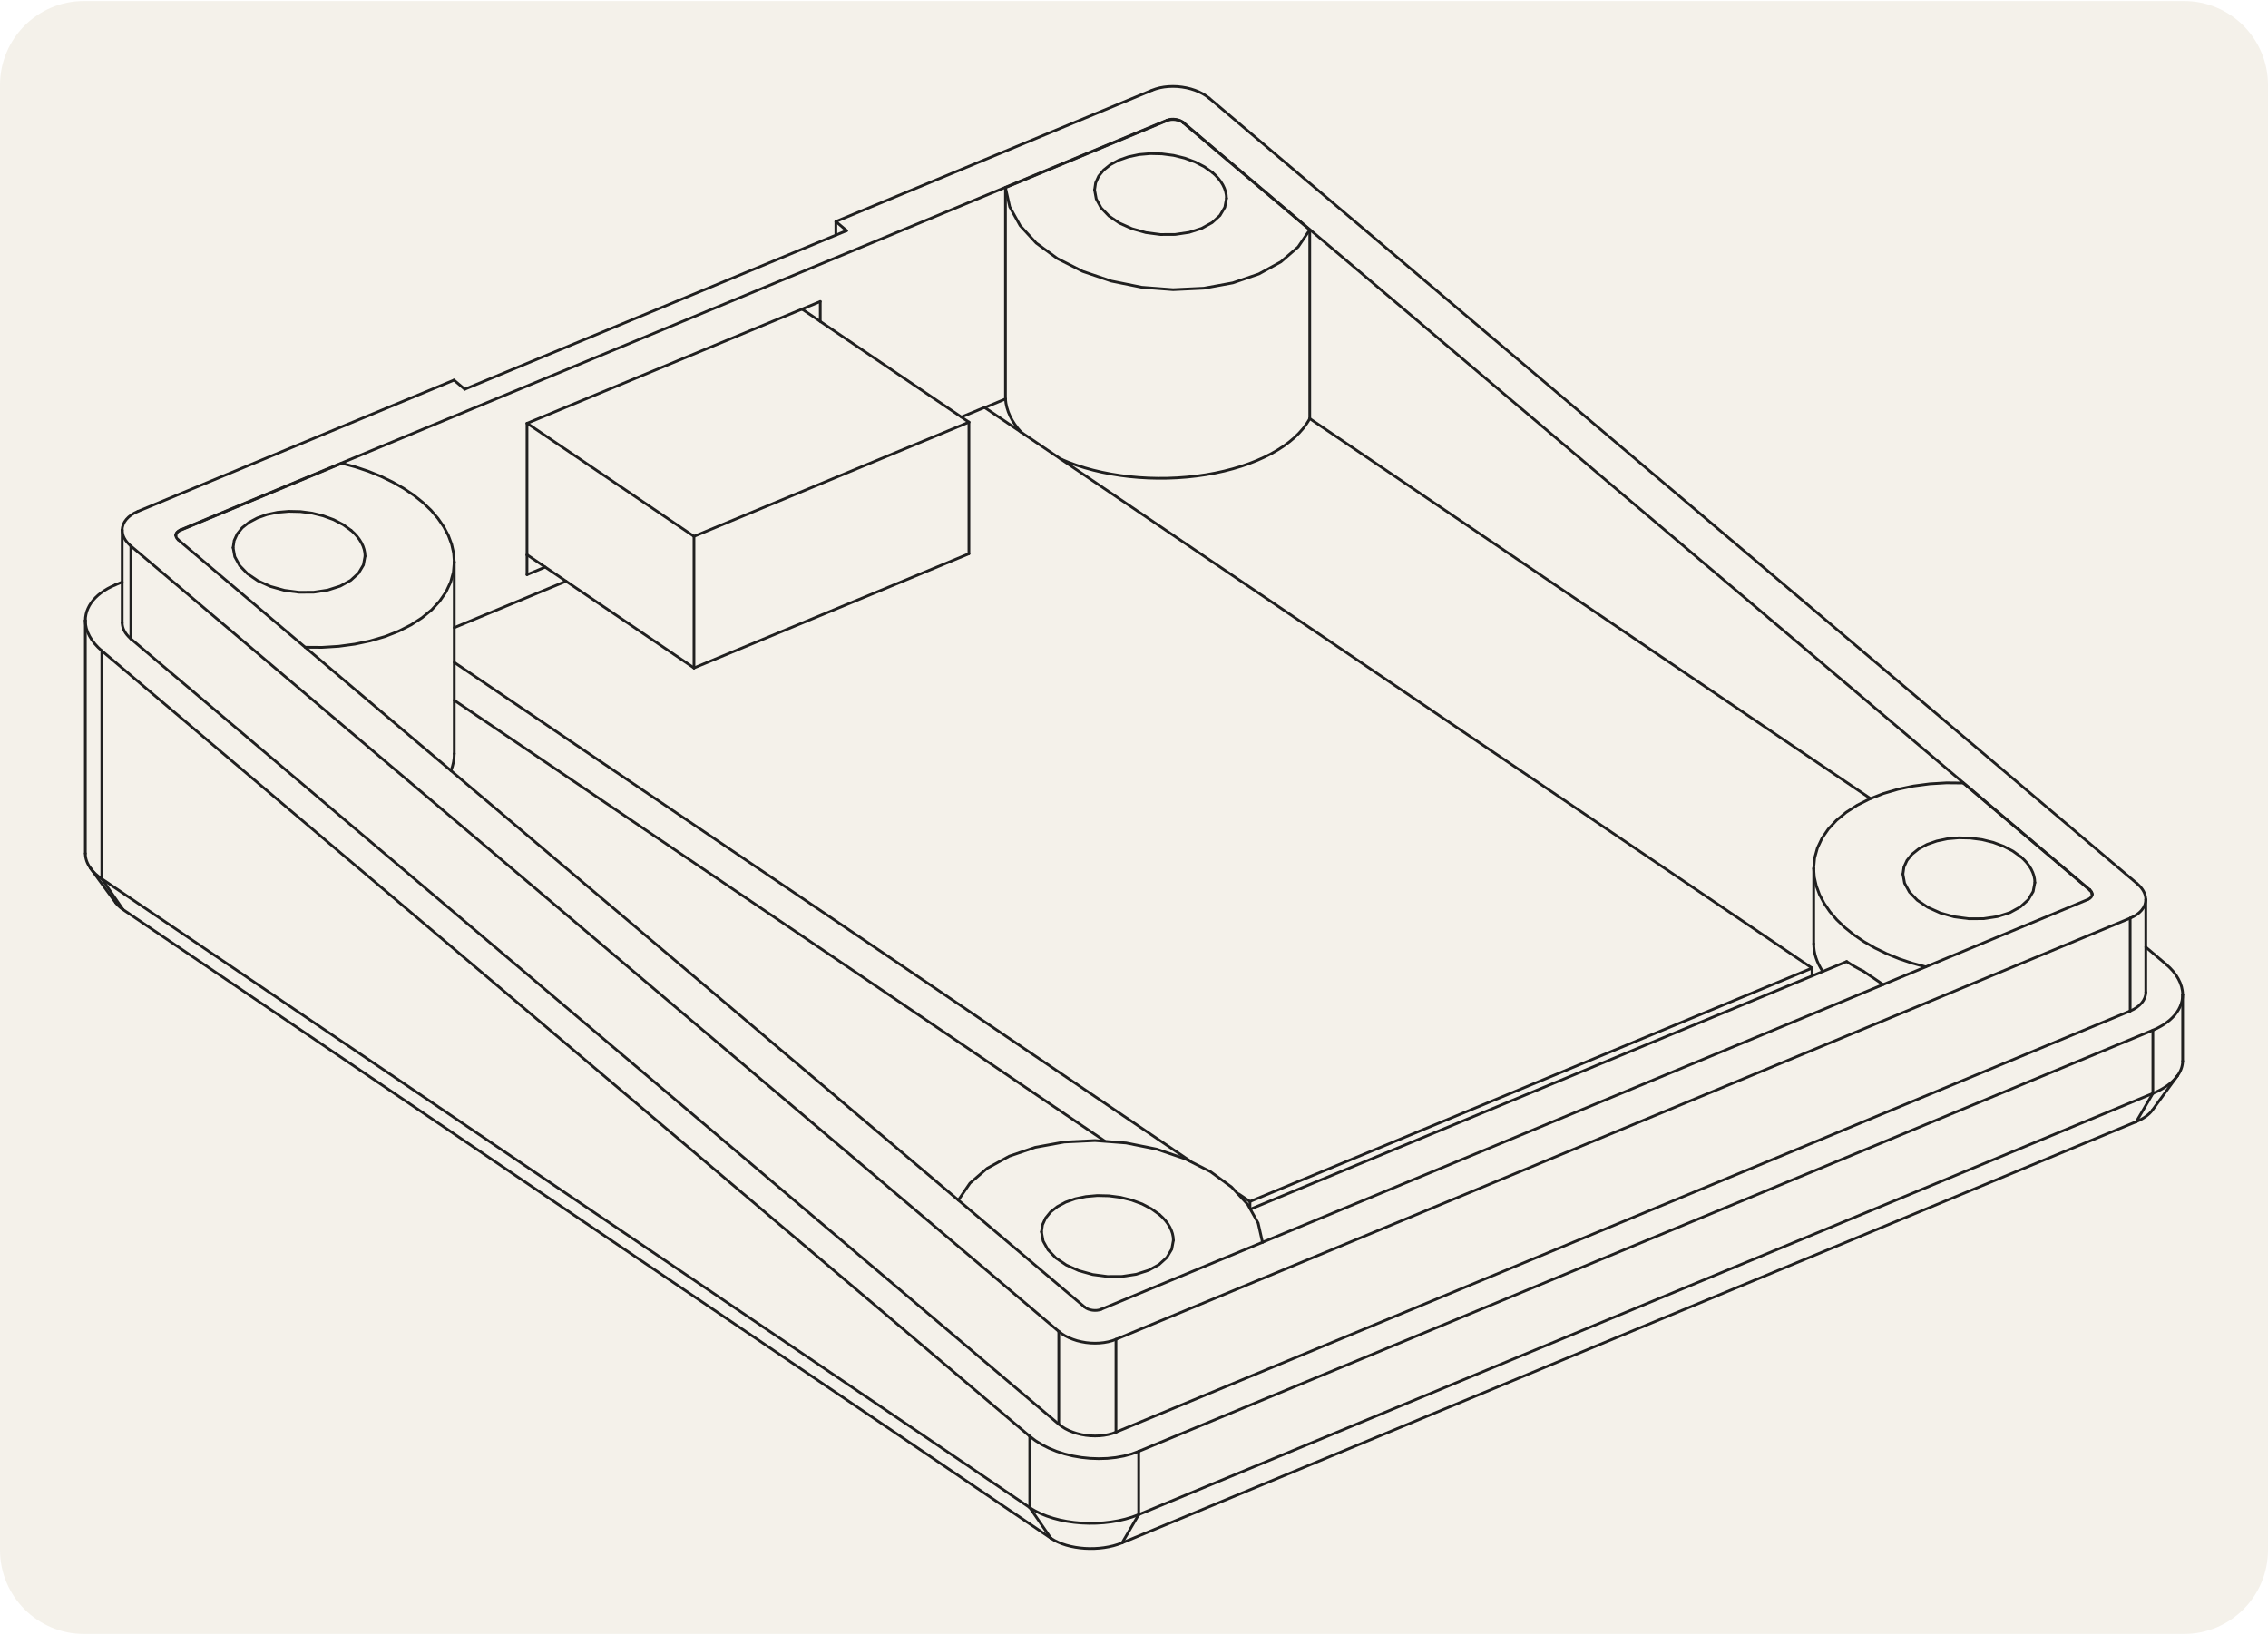
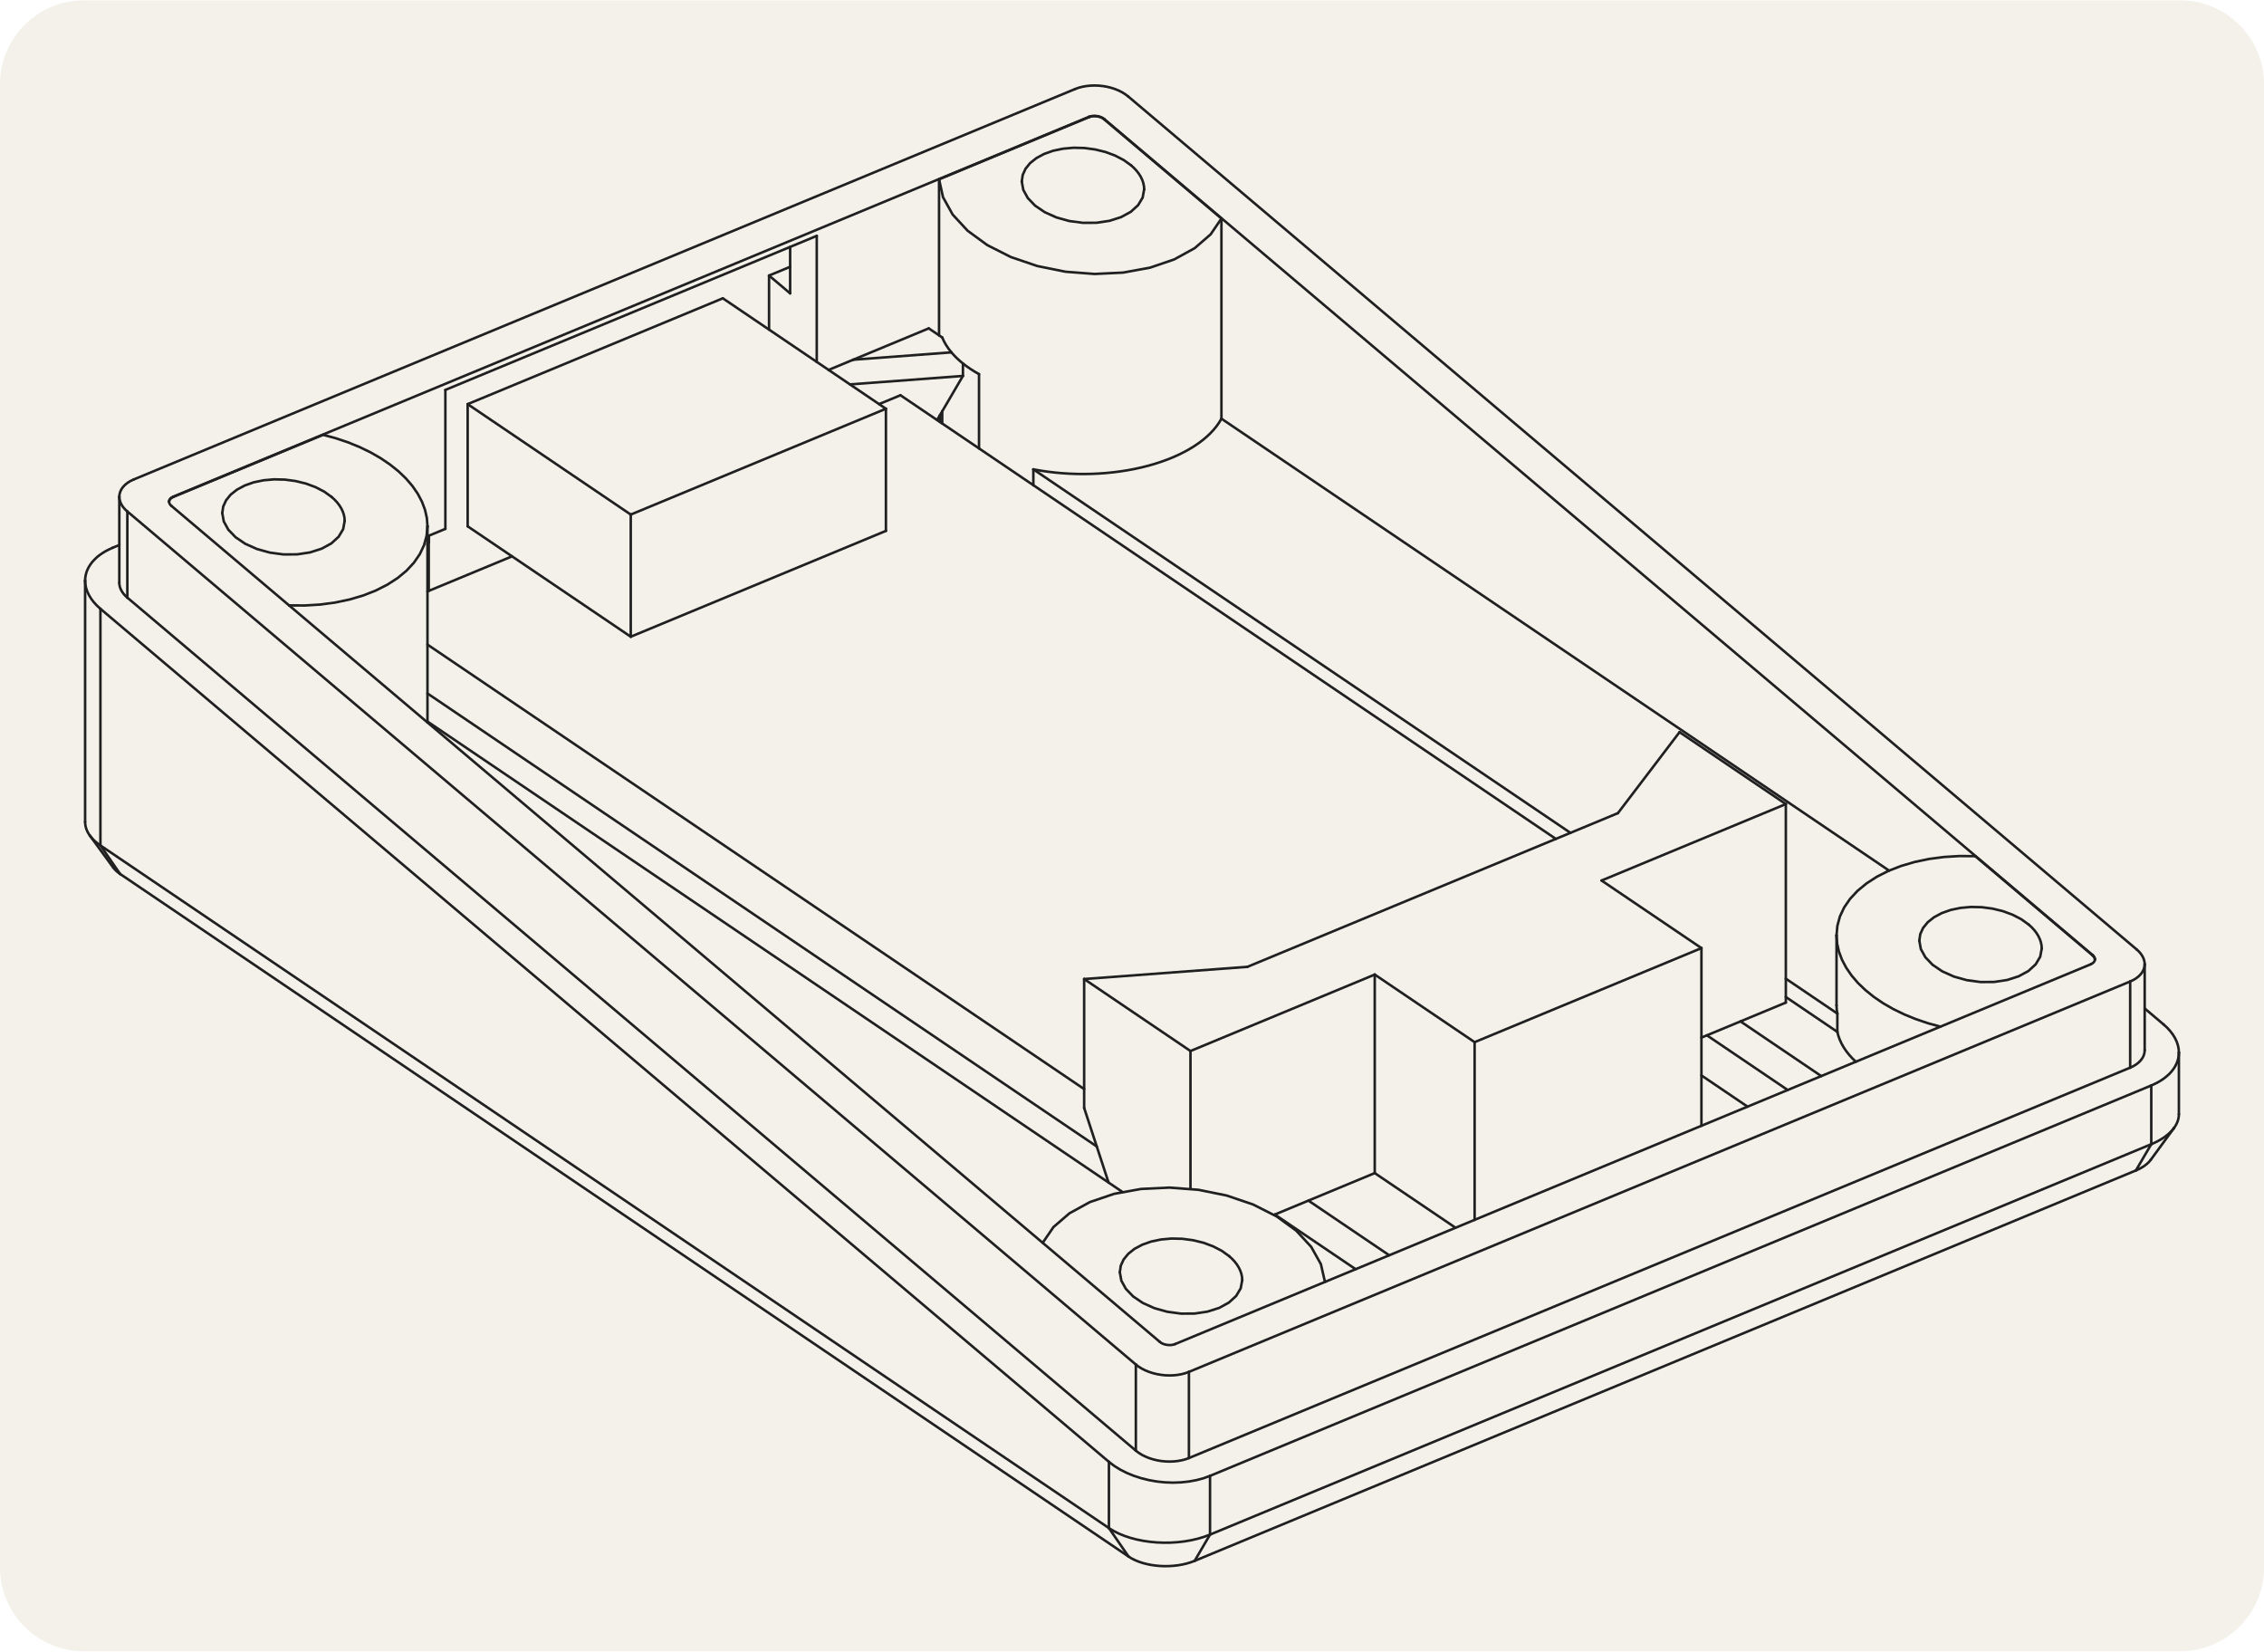
- <svg xmlns="http://www.w3.org/2000/svg" width="351px" height="253px" viewBox="-28.245 -21.806 58.46 42.085" version="1.1">
-   <rect x="-28.245" y="-21.806" width="58.46" height="42.085" rx="2.165" fill="#f4f1ea" />
+ <svg xmlns="http://www.w3.org/2000/svg" width="377px" height="275px" viewBox="-30.44 -23.83 62.882 45.848" version="1.1">
+   <rect x="-30.44" y="-23.83" width="62.882" height="45.848" rx="2.329" fill="#f4f1ea" />
  <g transform="scale(1,-1)" stroke-linecap="round">
    <g fill="none" stroke="rgb(32,32,32)" stroke-width="0.07" id="visible">
-       <line x1="1.106" y1="-17.203" x2="27.247" y2="-6.348" />
-       <line x1="1.106" y1="-15.573" x2="27.247" y2="-4.718" />
-       <path d="M 27.247,-6.348 A 2.0,1.061 1.875875321858277e-15 0,1 27.879,-5.896" />
-       <path d="M 27.879,-5.896 A 2.0,1.061 1.875875321858277e-15 0,1 28.015,-5.513" />
-       <path d="M 27.247,-4.718 Q 27.297,-4.696 27.347,-4.674 Q 27.442,-4.626 27.528,-4.572 Q 27.612,-4.517 27.684,-4.456 Q 27.754,-4.394 27.813,-4.327 Q 27.839,-4.292 27.865,-4.258 Q 27.888,-4.222 27.911,-4.186 Q 27.929,-4.149 27.948,-4.113 Q 27.962,-4.075 27.977,-4.037 Q 27.987,-3.999 27.998,-3.96 Q 28.004,-3.921 28.01,-3.882 Q 28.012,-3.843 28.015,-3.803" />
-       <path d="M 28.015,-3.803 C 28.015,-3.532 27.863,-3.252 27.589,-3.021" />
-       <line x1="0.679" y1="-17.931" x2="26.82" y2="-7.076" />
-       <line x1="-25.62" y1="5.059" x2="-1.702" y2="-15.184" />
-       <path d="M -25.278,6.756 Q -25.379,6.713 -25.471,6.663 Q -25.561,6.611 -25.64,6.554 Q -25.678,6.524 -25.715,6.494 Q -25.785,6.432 -25.843,6.365 Q -25.87,6.33 -25.896,6.296 Q -25.919,6.26 -25.941,6.224 Q -25.96,6.187 -25.978,6.151 Q -25.993,6.113 -26.008,6.075 Q -26.018,6.037 -26.028,5.998 Q -26.035,5.959 -26.041,5.92 Q -26.043,5.881 -26.045,5.841" />
-       <path d="M -26.045,5.841 C -26.046,5.57 -25.894,5.29 -25.62,5.059" />
-       <line x1="-25.095" y1="6.832" x2="-25.278" y2="6.756" />
-       <path d="M -25.095,5.78 C -25.095,5.638 -25.016,5.491 -24.872,5.369" />
-       <line x1="-0.954" y1="-14.873" x2="-24.872" y2="5.369" />
-       <path d="M -0.954,-14.873 L -0.876,-14.932 L -0.789,-14.987 L -0.694,-15.035 L -0.591,-15.077 L -0.483,-15.112 L -0.37,-15.14 L -0.254,-15.16 L -0.136,-15.172 L -0.019,-15.176 L 0.097,-15.172 L 0.211,-15.16 L 0.32,-15.14 L 0.424,-15.113 L 0.52,-15.078" />
-       <line x1="26.662" y1="-4.223" x2="0.52" y2="-15.078" />
-       <path d="M 26.662,-4.223 C 26.913,-4.119 27.066,-3.937 27.065,-3.742" />
-       <line x1="27.589" y1="-3.021" x2="27.065" y2="-2.577" />
-       <path d="M -1.702,-15.184 L -1.554,-15.297 L -1.388,-15.4 L -1.206,-15.492 L -1.011,-15.572 L -0.805,-15.639 L -0.59,-15.692 L -0.369,-15.73 L -0.145,-15.753 L 0.079,-15.761 L 0.3,-15.754 L 0.517,-15.731 L 0.725,-15.693 L 0.922,-15.64 L 1.106,-15.573" />
-       <path d="M -1.702,-17.022 A 2.0,1.061 1.875875321858277e-15 0,1 1.106,-17.203" />
-       <path d="M 26.82,-7.076 A 1.307,0.693 1.875875321858277e-15 0,1 27.233,-6.781" />
-       <path d="M -1.156,-17.813 A 1.307,0.693 1.875875321858277e-15 0,1 0.679,-17.931" />
-       <line x1="-25.074" y1="-1.609" x2="-1.156" y2="-17.813" />
-       <path d="M -25.264,-1.432 A 1.307,0.693 1.875875321858277e-15 0,1 -25.074,-1.609" />
-       <line x1="-25.62" y1="-0.818" x2="-1.702" y2="-17.022" />
-       <path d="M -26.045,-0.164 A 2.0,1.061 1.875875321858277e-15 0,1 -25.91,-0.547" />
-       <path d="M -25.91,-0.547 A 2.0,1.061 1.875875321858277e-15 0,1 -25.62,-0.818" />
-       <line x1="-16.265" y1="11.801" x2="-16.543" y2="12.036" />
-       <line x1="-16.543" y1="12.036" x2="-24.692" y2="8.652" />
-       <path d="M -24.692,8.652 C -24.944,8.549 -25.096,8.367 -25.095,8.172" />
-       <path d="M -25.095,8.172 C -25.095,8.029 -25.016,7.882 -24.872,7.761" />
-       <line x1="-24.872" y1="7.761" x2="-0.954" y2="-12.482" />
-       <path d="M -0.954,-12.482 L -0.876,-12.541 L -0.789,-12.595 L -0.694,-12.643 L -0.591,-12.685 L -0.483,-12.721 L -0.37,-12.748 L -0.254,-12.769 L -0.136,-12.781 L -0.019,-12.785 L 0.097,-12.781 L 0.211,-12.769 L 0.32,-12.749 L 0.424,-12.721 L 0.52,-12.686" />
-       <line x1="0.52" y1="-12.686" x2="26.662" y2="-1.831" />
-       <path d="M 26.662,-1.831 C 26.913,-1.728 27.066,-1.546 27.065,-1.351" />
-       <path d="M 27.065,-1.351 C 27.065,-1.208 26.985,-1.061 26.841,-0.94" />
-       <line x1="26.841" y1="-0.94" x2="2.923" y2="19.303" />
-       <path d="M 2.923,19.303 L 2.845,19.362 L 2.758,19.416 L 2.663,19.464 L 2.56,19.506 L 2.452,19.541 L 2.339,19.569 L 2.223,19.589 L 2.106,19.602 L 1.988,19.606 L 1.872,19.602 L 1.759,19.59 L 1.649,19.57 L 1.546,19.542 L 1.449,19.507" />
-       <line x1="-6.7" y1="15.773" x2="-6.7" y2="16.123" />
-       <line x1="1.449" y1="19.507" x2="-6.7" y2="16.123" />
-       <line x1="-6.423" y1="15.888" x2="-6.7" y2="16.123" />
-       <line x1="-6.423" y1="15.888" x2="-16.265" y2="11.801" />
-       <line x1="-14.655" y1="7.53" x2="-14.661" y2="7.528" />
-       <line x1="-7.565" y1="13.862" x2="-7.565" y2="13.869" />
-       <line x1="0.135" y1="-11.913" x2="25.568" y2="-1.352" />
-       <path d="M -0.286,-11.855 C -0.19,-11.939 0.011,-11.967 0.135,-11.913" />
-       <path d="M 25.568,-1.352 C 25.64,-1.323 25.683,-1.271 25.683,-1.215" />
-       <path d="M 25.683,-1.215 Q 25.682,-1.152 25.619,-1.098" />
-       <line x1="-23.65" y1="7.919" x2="-0.286" y2="-11.855" />
-       <line x1="25.619" y1="-1.098" x2="2.256" y2="18.676" />
-       <path d="M -23.598,8.173 C -23.67,8.144 -23.714,8.092 -23.713,8.036" />
-       <path d="M -23.713,8.036 Q -23.712,7.973 -23.65,7.919" />
-       <path d="M 2.256,18.676 C 2.159,18.76 1.959,18.788 1.835,18.734" />
-       <line x1="1.835" y1="18.734" x2="-23.598" y2="8.173" />
-       <line x1="-14.661" y1="7.022" x2="-14.661" y2="10.922" />
-       <line x1="-14.192" y1="7.217" x2="-14.661" y2="7.022" />
-       <line x1="-7.102" y1="14.061" x2="-14.661" y2="10.922" />
-       <line x1="-7.102" y1="13.548" x2="-7.102" y2="14.061" />
-       <line x1="25.619" y1="-1.098" x2="25.619" y2="-1.106" />
-       <path d="M 25.683,-1.219 Q 25.679,-1.158 25.619,-1.106" />
-       <line x1="25.619" y1="-1.106" x2="22.36" y2="1.652" />
-       <line x1="19.968" y1="1.252" x2="5.515" y2="11.044" />
-       <line x1="5.515" y1="11.044" x2="5.515" y2="15.909" />
-       <line x1="5.515" y1="15.909" x2="2.256" y2="18.667" />
-       <line x1="2.256" y1="18.676" x2="2.256" y2="18.667" />
-       <path d="M -23.598,8.165 C -23.668,8.136 -23.712,8.086 -23.713,8.032" />
-       <line x1="-23.598" y1="8.173" x2="-23.598" y2="8.165" />
-       <line x1="1.835" y1="18.734" x2="1.835" y2="18.725" />
-       <path d="M 2.256,18.667 C 2.159,18.752 1.959,18.78 1.835,18.725" />
-       <line x1="1.835" y1="18.725" x2="-2.328" y2="16.997" />
-       <line x1="-2.328" y1="11.55" x2="-2.328" y2="16.997" />
-       <line x1="-19.435" y1="9.893" x2="-23.598" y2="8.165" />
-       <line x1="-2.328" y1="11.55" x2="-2.862" y2="11.328" />
-       <path d="M 1.639,-9.469 L 1.434,-9.322 L 1.193,-9.196 L 0.924,-9.097 L 0.636,-9.026 L 0.337,-8.987 L 0.038,-8.98 L -0.254,-9.006 L -0.528,-9.063 L -0.777,-9.151 L -0.991,-9.266 L -1.166,-9.404 L -1.294,-9.562 L -1.373,-9.735 L -1.4,-9.916" />
-       <path d="M -1.4,-9.916 L -1.357,-10.151 L -1.231,-10.379 L -1.029,-10.589 L -0.76,-10.771 L -0.437,-10.916 L -0.078,-11.016 L 0.3,-11.066 L 0.679,-11.064 L 1.038,-11.01 L 1.36,-10.907 L 1.629,-10.76 L 1.832,-10.575 L 1.958,-10.363 L 2,-10.134" />
-       <path d="M 2,-10.134 C 2.001,-9.904 1.871,-9.666 1.639,-9.469" />
-       <path d="M 23.843,-0.249 L 23.638,-0.102 L 23.397,0.024 L 23.129,0.123 L 22.841,0.194 L 22.542,0.233 L 22.242,0.24 L 21.951,0.215 L 21.676,0.157 L 21.428,0.07 L 21.213,-0.045 L 21.039,-0.184 L 20.91,-0.342 L 20.831,-0.514 L 20.805,-0.696" />
-       <path d="M 20.805,-0.696 L 20.848,-0.93 L 20.973,-1.158 L 21.176,-1.369 L 21.445,-1.551 L 21.767,-1.696 L 22.127,-1.796 L 22.505,-1.846 L 22.883,-1.844 L 23.243,-1.79 L 23.565,-1.687 L 23.834,-1.539 L 24.037,-1.355 L 24.162,-1.143 L 24.205,-0.914" />
-       <path d="M 24.205,-0.914 C 24.205,-0.683 24.076,-0.446 23.843,-0.249" />
-       <path d="M -19.197,8.165 L -19.402,8.312 L -19.643,8.438 L -19.912,8.537 L -20.2,8.608 L -20.499,8.647 L -20.798,8.654 L -21.09,8.629 L -21.364,8.571 L -21.612,8.483 L -21.827,8.369 L -22.002,8.23 L -22.13,8.072 L -22.209,7.9 L -22.236,7.718" />
-       <path d="M -22.236,7.718 L -22.193,7.484 L -22.067,7.255 L -21.865,7.045 L -21.596,6.863 L -21.273,6.718 L -20.914,6.618 L -20.536,6.568 L -20.157,6.57 L -19.798,6.624 L -19.476,6.727 L -19.206,6.875 L -19.004,7.059 L -18.878,7.271 L -18.836,7.5" />
-       <path d="M -18.836,7.5 C -18.835,7.73 -18.964,7.968 -19.197,8.165" />
-       <path d="M 3.008,17.385 L 2.802,17.532 L 2.561,17.658 L 2.293,17.757 L 2.005,17.828 L 1.706,17.867 L 1.406,17.874 L 1.115,17.849 L 0.841,17.791 L 0.592,17.704 L 0.377,17.589 L 0.203,17.45 L 0.074,17.292 L -0.004,17.12 L -0.031,16.938" />
-       <path d="M -0.031,16.938 L 0.012,16.704 L 0.137,16.476 L 0.34,16.265 L 0.609,16.083 L 0.931,15.939 L 1.291,15.838 L 1.669,15.788 L 2.047,15.79 L 2.407,15.844 L 2.729,15.947 L 2.998,16.095 L 3.201,16.279 L 3.326,16.491 L 3.369,16.72" />
-       <path d="M 3.369,16.72 C 3.369,16.951 3.24,17.189 3.008,17.385" />
-       <path d="M 4.297,-10.185 L 4.185,-9.69 L 3.915,-9.208 L 3.499,-8.76 L 2.954,-8.363 L 2.301,-8.033 L 1.567,-7.783 L 0.782,-7.625 L -0.022,-7.563 L -0.813,-7.601 L -1.56,-7.737 L -2.231,-7.966 L -2.799,-8.278 L -3.243,-8.661 L -3.543,-9.099" />
-       <path d="M 22.36,1.652 L 21.924,1.656 L 21.494,1.63 L 21.077,1.575 L 20.677,1.491 L 20.298,1.38 L 19.947,1.242 L 19.626,1.08 L 19.339,0.895 L 19.091,0.69 L 18.883,0.467 L 18.719,0.229 L 18.601,-0.022 L 18.529,-0.282 L 18.505,-0.548" />
-       <path d="M 18.505,-0.548 L 18.522,-0.775 L 18.573,-1.001 L 18.656,-1.226 L 18.773,-1.447 L 18.921,-1.663 L 19.1,-1.872 L 19.307,-2.071 L 19.541,-2.26 L 19.801,-2.437 L 20.083,-2.599 L 20.386,-2.747 L 20.707,-2.878 L 21.043,-2.991 L 21.392,-3.086" />
-       <path d="M 19.355,-2.949 A 4.0,2.122 1.875875321858277e-15 0,1 19.783,-3.196" />
-       <path d="M 18.505,-2.489 A 4.0,2.122 1.875875321858277e-15 0,1 18.739,-3.205" />
-       <path d="M -20.38,5.151 L -19.944,5.148 L -19.516,5.175 L -19.1,5.231 L -18.701,5.315 L -18.323,5.426 L -17.973,5.564 L -17.653,5.726 L -17.367,5.911 L -17.119,6.115 L -16.913,6.338 L -16.749,6.576 L -16.631,6.827 L -16.559,7.086 L -16.536,7.352" />
-       <path d="M -16.536,7.352 L -16.553,7.579 L -16.604,7.806 L -16.688,8.032 L -16.805,8.253 L -16.954,8.47 L -17.133,8.679 L -17.342,8.879 L -17.577,9.068 L -17.838,9.244 L -18.122,9.407 L -18.426,9.555 L -18.748,9.686 L -19.086,9.799 L -19.435,9.893" />
-       <path d="M -16.621,1.97 A 4.0,2.122 1.875875321858277e-15 0,1 -16.536,2.407" />
-       <line x1="0.225" y1="-7.571" x2="-16.536" y2="3.784" />
-       <path d="M -2.328,11.55 A 4.0,2.122 1.875875321858277e-15 0,1 -1.92,10.69" />
-       <path d="M -0.907,10.004 A 4.0,2.122 1.875875321858277e-15 0,1 5.515,11.044" />
-       <path d="M -2.328,16.997 L -2.218,16.501 L -1.95,16.018 L -1.535,15.568 L -0.989,15.169 L -0.336,14.838 L 0.399,14.588 L 1.185,14.429 L 1.992,14.367 L 2.785,14.405 L 3.532,14.542 L 4.204,14.772 L 4.773,15.085 L 5.216,15.469 L 5.515,15.909" />
-       <line x1="3.997" y1="-9.326" x2="19.355" y2="-2.949" />
-       <line x1="4.31" y1="-10.179" x2="4.296" y2="-10.17" />
-       <line x1="20.294" y1="-3.542" x2="19.783" y2="-3.196" />
-       <line x1="3.974" y1="-9.291" x2="3.974" y2="-9.134" />
-       <line x1="3.974" y1="-9.134" x2="3.689" y2="-8.941" />
-       <line x1="2.431" y1="-8.089" x2="-16.536" y2="4.761" />
-       <line x1="18.462" y1="-3.32" x2="18.462" y2="-3.118" />
-       <line x1="18.462" y1="-3.118" x2="-2.867" y2="11.332" />
-       <line x1="3.974" y1="-9.134" x2="18.462" y2="-3.118" />
-       <line x1="-16.536" y1="5.656" x2="-13.655" y2="6.853" />
-       <line x1="-3.465" y1="11.084" x2="-2.867" y2="11.332" />
-       <line x1="-10.357" y1="4.618" x2="-10.357" y2="8.009" />
-       <line x1="-10.357" y1="8.009" x2="-14.658" y2="10.923" />
-       <line x1="-10.357" y1="4.618" x2="-14.661" y2="7.535" />
-       <line x1="-3.27" y1="7.561" x2="-3.27" y2="10.952" />
-       <line x1="-3.27" y1="10.952" x2="-7.571" y2="13.866" />
-       <line x1="-10.357" y1="4.618" x2="-3.27" y2="7.561" />
-       <line x1="-10.357" y1="8.009" x2="-3.27" y2="10.952" />
-       <line x1="27.247" y1="-6.348" x2="27.247" y2="-4.718" />
-       <line x1="1.106" y1="-17.203" x2="1.106" y2="-15.573" />
-       <line x1="0.679" y1="-17.931" x2="1.106" y2="-17.203" />
-       <line x1="26.82" y1="-7.076" x2="27.247" y2="-6.348" />
-       <line x1="-1.702" y1="-17.022" x2="-1.702" y2="-15.184" />
-       <line x1="-1.156" y1="-17.813" x2="-1.702" y2="-17.022" />
-       <line x1="-25.62" y1="-0.818" x2="-25.62" y2="5.059" />
-       <line x1="-24.872" y1="5.369" x2="-24.872" y2="7.761" />
-       <line x1="-0.954" y1="-14.873" x2="-0.954" y2="-12.482" />
-       <line x1="0.52" y1="-15.078" x2="0.52" y2="-12.686" />
-       <line x1="26.662" y1="-4.223" x2="26.662" y2="-1.831" />
-       <line x1="-25.074" y1="-1.609" x2="-25.62" y2="-0.818" />
-       <line x1="28.015" y1="-5.513" x2="28.015" y2="-3.803" />
-       <line x1="27.233" y1="-6.781" x2="27.879" y2="-5.896" />
-       <line x1="-26.045" y1="-0.164" x2="-26.045" y2="5.841" />
-       <line x1="-25.095" y1="5.78" x2="-25.095" y2="8.172" />
-       <line x1="27.065" y1="-3.742" x2="27.065" y2="-1.351" />
-       <line x1="-25.264" y1="-1.432" x2="-25.91" y2="-0.547" />
-       <line x1="18.505" y1="-2.489" x2="18.505" y2="-0.548" />
-       <line x1="-16.536" y1="2.407" x2="-16.536" y2="7.352" />
+       <line x1="3.168" y1="-18.778" x2="29.311" y2="-7.936" />
+       <line x1="3.168" y1="-17.147" x2="29.311" y2="-6.305" />
+       <path d="M 29.311,-7.936 A 2.0,1.06 0.0 0,1 29.944,-7.484" />
+       <path d="M 29.944,-7.484 A 2.0,1.06 0.0 0,1 30.078,-7.102" />
+       <path d="M 29.311,-6.305 Q 29.412,-6.262 29.504,-6.212 Q 29.594,-6.161 29.673,-6.103 Q 29.75,-6.044 29.816,-5.98 Q 29.846,-5.947 29.876,-5.914 Q 29.903,-5.88 29.929,-5.845 Q 29.952,-5.809 29.974,-5.774 Q 29.993,-5.737 30.011,-5.7 Q 30.026,-5.663 30.04,-5.625 Q 30.051,-5.586 30.061,-5.548 Q 30.068,-5.509 30.074,-5.47 Q 30.076,-5.431 30.078,-5.391" />
+       <path d="M 30.078,-5.391 C 30.079,-5.12 29.926,-4.84 29.653,-4.61" />
+       <line x1="2.741" y1="-19.507" x2="28.884" y2="-8.665" />
+       <line x1="-27.651" y1="6.933" x2="0.36" y2="-16.758" />
+       <path d="M -27.309,8.629 Q -27.41,8.585 -27.502,8.536 Q -27.592,8.484 -27.671,8.427 Q -27.709,8.397 -27.746,8.367 Q -27.816,8.304 -27.874,8.237 Q -27.901,8.203 -27.927,8.168 Q -27.95,8.133 -27.972,8.097 Q -27.991,8.06 -28.009,8.024 Q -28.024,7.986 -28.039,7.948 Q -28.049,7.91 -28.059,7.871 Q -28.066,7.832 -28.072,7.793 Q -28.074,7.754 -28.076,7.714" />
+       <path d="M -28.076,7.714 C -28.077,7.443 -27.925,7.164 -27.651,6.933" />
+       <line x1="-27.126" y1="8.704" x2="-27.309" y2="8.629" />
+       <path d="M -27.126,7.653 C -27.126,7.511 -27.047,7.364 -26.903,7.243" />
+       <line x1="1.108" y1="-16.447" x2="-26.903" y2="7.243" />
+       <path d="M 1.108,-16.447 L 1.186,-16.506 L 1.273,-16.561 L 1.369,-16.609 L 1.471,-16.651 L 1.579,-16.686 L 1.692,-16.714 L 1.808,-16.734 L 1.926,-16.746 L 2.043,-16.75 L 2.16,-16.746 L 2.273,-16.734 L 2.382,-16.714 L 2.486,-16.687 L 2.582,-16.652" />
+       <line x1="28.725" y1="-5.81" x2="2.582" y2="-16.652" />
+       <path d="M 28.725,-5.81 C 28.977,-5.707 29.129,-5.525 29.128,-5.33" />
+       <line x1="-8.494" y1="15.693" x2="-9.08" y2="16.188" />
+       <line x1="-8.494" y1="16.431" x2="-9.08" y2="16.188" />
+       <line x1="29.653" y1="-4.61" x2="29.128" y2="-4.166" />
+       <path d="M 0.36,-16.758 L 0.508,-16.87 L 0.674,-16.973 L 0.856,-17.065 L 1.051,-17.145 L 1.258,-17.212 L 1.473,-17.265 L 1.693,-17.304 L 1.917,-17.327 L 2.141,-17.335 L 2.363,-17.327 L 2.579,-17.304 L 2.787,-17.266 L 2.984,-17.214 L 3.168,-17.147" />
+       <path d="M 0.36,-18.597 A 2.0,1.06 0.0 0,1 3.168,-18.778" />
+       <path d="M 28.884,-8.665 A 1.307,0.693 0.0 0,1 29.297,-8.369" />
+       <path d="M 0.906,-19.388 A 1.307,0.693 0.0 0,1 2.741,-19.507" />
+       <line x1="-27.105" y1="-0.43" x2="0.906" y2="-19.388" />
+       <path d="M -27.295,-0.253 A 1.307,0.693 0.0 0,1 -27.105,-0.43" />
+       <line x1="-27.651" y1="0.361" x2="0.36" y2="-18.597" />
+       <path d="M -28.076,1.015 A 2.0,1.06 0.0 0,1 -27.942,0.632" />
+       <path d="M -27.942,0.632 A 2.0,1.06 0.0 0,1 -27.651,0.361" />
+       <line x1="-9.08" y1="14.686" x2="-9.08" y2="16.188" />
+       <line x1="-18.532" y1="8.774" x2="-18.532" y2="7.43" />
+       <line x1="-18.527" y1="8.784" x2="-18.532" y2="8.774" />
+       <line x1="-18.527" y1="8.964" x2="-18.527" y2="8.784" />
+       <line x1="-18.07" y1="9.153" x2="-18.07" y2="13.012" />
+       <line x1="-0.58" y1="21.368" x2="-26.723" y2="10.526" />
+       <line x1="-8.494" y1="15.693" x2="-8.494" y2="16.983" />
+       <path d="M -26.723,10.526 C -26.975,10.423 -27.127,10.241 -27.126,10.046" />
+       <path d="M -27.126,10.046 C -27.126,9.904 -27.047,9.757 -26.903,9.636" />
+       <line x1="-26.903" y1="9.636" x2="1.108" y2="-14.055" />
+       <path d="M 1.108,-14.055 L 1.186,-14.114 L 1.273,-14.168 L 1.369,-14.216 L 1.471,-14.258 L 1.579,-14.293 L 1.692,-14.321 L 1.808,-14.341 L 1.926,-14.354 L 2.043,-14.358 L 2.16,-14.354 L 2.273,-14.342 L 2.382,-14.322 L 2.486,-14.294 L 2.582,-14.259" />
+       <line x1="2.582" y1="-14.259" x2="28.725" y2="-3.417" />
+       <path d="M 28.725,-3.417 C 28.977,-3.314 29.129,-3.132 29.128,-2.938" />
+       <path d="M 29.128,-2.938 C 29.128,-2.795 29.049,-2.648 28.905,-2.527" />
+       <line x1="28.905" y1="-2.527" x2="0.894" y2="21.163" />
+       <path d="M 0.894,21.163 L 0.816,21.222 L 0.729,21.276 L 0.633,21.325 L 0.531,21.367 L 0.423,21.402 L 0.31,21.43 L 0.194,21.45 L 0.076,21.462 L -0.041,21.466 L -0.158,21.462 L -0.271,21.45 L -0.38,21.43 L -0.484,21.403 L -0.58,21.368" />
+       <line x1="-7.755" y1="13.789" x2="-7.755" y2="17.29" />
+       <line x1="7.212" y1="-11.407" x2="4.968" y2="-9.889" />
+       <line x1="-18.567" y1="8.723" x2="-18.532" y2="8.774" />
+       <line x1="-18.567" y1="8.731" x2="-18.527" y2="8.784" />
+       <line x1="-18.07" y1="9.153" x2="-18.567" y2="8.947" />
+       <line x1="-0.195" y1="20.595" x2="-0.195" y2="20.587" />
+       <line x1="-0.195" y1="20.587" x2="-4.358" y2="18.86" />
+       <line x1="-4.358" y1="14.527" x2="-4.358" y2="18.86" />
+       <line x1="-4.644" y1="14.721" x2="-6.744" y2="13.85" />
+       <line x1="-6.744" y1="13.85" x2="-7.426" y2="13.567" />
+       <line x1="-7.755" y1="17.29" x2="-18.07" y2="13.012" />
+       <line x1="-21.466" y1="11.765" x2="-25.629" y2="10.039" />
+       <line x1="-25.629" y1="10.047" x2="-25.629" y2="10.039" />
+       <line x1="-0.195" y1="20.595" x2="-25.629" y2="10.047" />
+       <line x1="2.197" y1="-13.487" x2="27.631" y2="-2.939" />
+       <path d="M 27.631,-2.939 C 27.703,-2.909 27.747,-2.857 27.746,-2.802" />
+       <path d="M 27.746,-2.802 Q 27.745,-2.739 27.683,-2.685" />
+       <line x1="27.683" y1="-2.685" x2="0.226" y2="20.537" />
+       <path d="M 0.226,20.537 C 0.13,20.621 -0.071,20.649 -0.195,20.595" />
+       <path d="M -25.629,10.047 C -25.701,10.018 -25.745,9.966 -25.744,9.91" />
+       <path d="M -25.744,9.91 Q -25.743,9.847 -25.681,9.793" />
+       <line x1="-25.681" y1="9.793" x2="1.776" y2="-13.428" />
+       <path d="M 1.776,-13.428 C 1.872,-13.513 2.073,-13.541 2.197,-13.487" />
+       <line x1="19.212" y1="-6.43" x2="16.969" y2="-4.912" />
+       <line x1="17.901" y1="-4.525" x2="20.145" y2="-6.044" />
+       <line x1="20.592" y1="-4.817" x2="19.161" y2="-3.848" />
+       <path d="M 20.592,-4.817 A 4.0,2.119 0.0 0,1 21.105,-5.645" />
+       <line x1="-3.695" y1="13.4" x2="-6.832" y2="13.165" />
+       <line x1="-4.413" y1="12.175" x2="-4.27" y2="12.418" />
+       <line x1="-4.27" y1="12.418" x2="-3.695" y2="13.4" />
+       <line x1="-4.015" y1="14.055" x2="-6.744" y2="13.85" />
+       <line x1="-3.695" y1="13.4" x2="-3.695" y2="13.745" />
+       <line x1="18.098" y1="-6.893" x2="16.817" y2="-6.026" />
+       <line x1="8.144" y1="-11.02" x2="5.901" y2="-9.502" />
+       <path d="M 6.36,-11.76 L 6.247,-11.266 L 5.977,-10.785 L 5.562,-10.337 L 5.016,-9.94 L 4.364,-9.61 L 3.63,-9.361 L 2.845,-9.202 L 2.041,-9.141 L 1.249,-9.179 L 0.503,-9.315 L -0.168,-9.543 L -0.737,-9.855 L -1.18,-10.237 L -1.48,-10.675" />
+       <line x1="0.734" y1="-9.261" x2="-18.567" y2="3.802" />
+       <path d="M -22.411,7.028 L -21.976,7.025 L -21.547,7.051 L -21.131,7.107 L -20.732,7.191 L -20.355,7.302 L -20.004,7.44 L -19.684,7.602 L -19.398,7.786 L -19.15,7.991 L -18.944,8.213 L -18.78,8.451 L -18.662,8.701 L -18.591,8.961 L -18.567,9.226" />
+       <path d="M -18.567,9.226 L -18.584,9.453 L -18.635,9.68 L -18.719,9.905 L -18.836,10.127 L -18.985,10.343 L -19.164,10.552 L -19.373,10.752 L -19.608,10.94 L -19.869,11.117 L -20.153,11.28 L -20.457,11.427 L -20.779,11.558 L -21.117,11.671 L -21.466,11.765" />
+       <path d="M 0.226,20.528 C 0.13,20.613 -0.071,20.641 -0.195,20.587" />
+       <line x1="0.226" y1="20.537" x2="0.226" y2="20.528" />
+       <path d="M -4.358,18.86 L -4.248,18.364 L -3.98,17.882 L -3.565,17.433 L -3.019,17.034 L -2.366,16.703 L -1.631,16.453 L -0.845,16.294 L -0.039,16.232 L 0.754,16.27 L 1.502,16.407 L 2.174,16.636 L 2.743,16.949 L 3.186,17.333 L 3.485,17.772" />
+       <line x1="3.485" y1="17.772" x2="0.226" y2="20.528" />
+       <path d="M 0.978,19.247 L 0.772,19.395 L 0.532,19.52 L 0.263,19.62 L -0.025,19.69 L -0.324,19.73 L -0.623,19.737 L -0.915,19.711 L -1.189,19.654 L -1.438,19.566 L -1.652,19.451 L -1.827,19.313 L -1.955,19.155 L -2.034,18.983 L -2.061,18.801" />
+       <path d="M -2.061,18.801 L -2.018,18.567 L -1.892,18.339 L -1.69,18.129 L -1.421,17.947 L -1.098,17.802 L -0.739,17.702 L -0.361,17.652 L 0.017,17.654 L 0.377,17.708 L 0.699,17.811 L 0.968,17.958 L 1.171,18.143 L 1.297,18.354 L 1.339,18.583" />
+       <path d="M 1.339,18.583 C 1.34,18.813 1.21,19.051 0.978,19.247" />
+       <line x1="3.485" y1="12.213" x2="3.485" y2="17.772" />
+       <path d="M -1.739,10.806 A 4.0,2.119 0.0 0,1 3.485,12.213" />
+       <line x1="-1.739" y1="10.365" x2="-1.739" y2="10.806" />
+       <line x1="-3.248" y1="11.387" x2="-3.248" y2="13.45" />
+       <path d="M -4.015,14.055 A 4.0,2.119 0.0 0,1 -3.248,13.45" />
+       <path d="M -4.27,14.468 A 4.0,2.119 0.0 0,1 -4.015,14.055" />
+       <line x1="-4.27" y1="12.078" x2="-4.27" y2="12.418" />
+       <line x1="-4.337" y1="12.123" x2="-4.337" y2="12.305" />
+       <line x1="-4.27" y1="14.468" x2="-4.644" y2="14.721" />
+       <path d="M -25.629,10.039 C -25.699,10.01 -25.743,9.96 -25.744,9.906" />
+       <path d="M -21.228,10.038 L -21.433,10.186 L -21.674,10.311 L -21.943,10.411 L -22.231,10.481 L -22.529,10.521 L -22.829,10.528 L -23.121,10.502 L -23.395,10.445 L -23.643,10.357 L -23.858,10.242 L -24.033,10.104 L -24.161,9.946 L -24.24,9.774 L -24.267,9.592" />
+       <path d="M -24.267,9.592 L -24.224,9.358 L -24.098,9.13 L -23.896,8.92 L -23.627,8.738 L -23.304,8.594 L -22.945,8.494 L -22.567,8.443 L -22.188,8.445 L -21.829,8.499 L -21.507,8.602 L -21.237,8.749 L -21.035,8.934 L -20.909,9.145 L -20.867,9.374" />
+       <path d="M -20.867,9.374 C -20.866,9.605 -20.995,9.842 -21.228,10.038" />
+       <line x1="27.683" y1="-2.685" x2="27.683" y2="-2.693" />
+       <path d="M 27.746,-2.806 Q 27.743,-2.745 27.683,-2.693" />
+       <line x1="27.683" y1="-2.693" x2="24.424" y2="0.063" />
+       <line x1="22.029" y1="-0.338" x2="3.485" y2="12.213" />
+       <line x1="20.592" y1="-4.817" x2="20.592" y2="-4.308" />
+       <line x1="20.592" y1="-4.308" x2="19.161" y2="-3.339" />
+       <line x1="13.178" y1="0.711" x2="-1.739" y2="10.806" />
+       <path d="M 24.424,0.063 L 23.987,0.067 L 23.558,0.041 L 23.141,-0.014 L 22.74,-0.098 L 22.362,-0.209 L 22.01,-0.346 L 21.689,-0.508 L 21.403,-0.693 L 21.154,-0.898 L 20.947,-1.12 L 20.783,-1.358 L 20.664,-1.609 L 20.593,-1.869 L 20.569,-2.135" />
+       <path d="M 20.569,-2.135 L 20.585,-2.361 L 20.636,-2.587 L 20.72,-2.812 L 20.837,-3.033 L 20.985,-3.249 L 21.163,-3.457 L 21.371,-3.656 L 21.605,-3.845 L 21.865,-4.022 L 22.147,-4.184 L 22.45,-4.331 L 22.771,-4.462 L 23.107,-4.576 L 23.455,-4.671" />
+       <path d="M 20.569,-4.076 A 4.0,2.119 0.0 0,1 20.592,-4.308" />
+       <path d="M 3.701,-11.046 L 3.496,-10.898 L 3.255,-10.773 L 2.987,-10.673 L 2.699,-10.603 L 2.4,-10.563 L 2.1,-10.556 L 1.809,-10.582 L 1.534,-10.639 L 1.286,-10.727 L 1.071,-10.842 L 0.897,-10.98 L 0.768,-11.138 L 0.689,-11.31 L 0.663,-11.492" />
+       <path d="M 0.663,-11.492 L 0.705,-11.726 L 0.831,-11.954 L 1.034,-12.164 L 1.303,-12.346 L 1.625,-12.49 L 1.984,-12.59 L 2.363,-12.641 L 2.741,-12.639 L 3.1,-12.585 L 3.423,-12.482 L 3.692,-12.334 L 3.894,-12.15 L 4.02,-11.939 L 4.063,-11.71" />
+       <path d="M 4.063,-11.71 C 4.063,-11.479 3.934,-11.242 3.701,-11.046" />
+       <path d="M 25.907,-1.837 L 25.702,-1.689 L 25.461,-1.564 L 25.192,-1.464 L 24.904,-1.394 L 24.606,-1.354 L 24.306,-1.347 L 24.014,-1.373 L 23.74,-1.43 L 23.492,-1.518 L 23.277,-1.633 L 23.103,-1.771 L 22.974,-1.929 L 22.895,-2.101 L 22.869,-2.283" />
+       <path d="M 22.869,-2.283 L 22.911,-2.517 L 23.037,-2.745 L 23.239,-2.955 L 23.509,-3.137 L 23.831,-3.281 L 24.19,-3.381 L 24.569,-3.432 L 24.947,-3.43 L 25.306,-3.376 L 25.628,-3.273 L 25.898,-3.126 L 26.1,-2.941 L 26.226,-2.73 L 26.269,-2.501" />
+       <path d="M 26.269,-2.501 C 26.269,-2.27 26.14,-2.033 25.907,-1.837" />
+       <line x1="2.625" y1="-5.348" x2="-0.328" y2="-3.349" />
+       <line x1="-0.328" y1="-3.349" x2="-0.328" y2="-6.929" />
+       <line x1="-0.328" y1="-6.929" x2="0.35" y2="-9.001" />
+       <line x1="2.625" y1="-9.176" x2="2.625" y2="-5.348" />
+       <line x1="2.625" y1="-5.348" x2="7.743" y2="-3.225" />
+       <line x1="10.517" y1="-5.102" x2="7.743" y2="-3.225" />
+       <line x1="10.517" y1="-5.102" x2="16.817" y2="-2.49" />
+       <line x1="16.817" y1="-2.49" x2="14.043" y2="-0.613" />
+       <line x1="14.043" y1="-0.613" x2="19.161" y2="1.51" />
+       <line x1="19.161" y1="1.51" x2="16.209" y2="3.508" />
+       <line x1="14.497" y1="1.258" x2="16.209" y2="3.508" />
+       <line x1="14.497" y1="1.258" x2="4.207" y2="-3.01" />
+       <line x1="-0.328" y1="-3.349" x2="4.207" y2="-3.01" />
+       <line x1="4.946" y1="-9.898" x2="7.743" y2="-8.738" />
+       <line x1="9.987" y1="-10.256" x2="7.743" y2="-8.738" />
+       <line x1="16.817" y1="-4.975" x2="19.161" y2="-4.003" />
+       <line x1="7.743" y1="-3.225" x2="7.743" y2="-8.738" />
+       <line x1="10.517" y1="-10.036" x2="10.517" y2="-5.102" />
+       <line x1="16.817" y1="-7.424" x2="16.817" y2="-2.49" />
+       <line x1="19.161" y1="-4.003" x2="19.161" y2="1.51" />
+       <line x1="-0.328" y1="-6.405" x2="-18.567" y2="5.939" />
+       <line x1="0.022" y1="-7.999" x2="-18.567" y2="4.582" />
+       <line x1="12.773" y1="0.543" x2="-5.43" y2="12.864" />
+       <line x1="-18.567" y1="7.416" x2="-16.218" y2="8.39" />
+       <line x1="-6.023" y1="12.618" x2="-5.43" y2="12.864" />
+       <line x1="-12.921" y1="6.158" x2="-12.921" y2="9.55" />
+       <line x1="-12.921" y1="9.55" x2="-17.451" y2="12.617" />
+       <line x1="-17.451" y1="9.224" x2="-17.451" y2="12.617" />
+       <line x1="-12.921" y1="6.158" x2="-17.451" y2="9.224" />
+       <line x1="-5.834" y1="9.097" x2="-5.834" y2="12.489" />
+       <line x1="-5.834" y1="12.489" x2="-10.364" y2="15.556" />
+       <line x1="-12.921" y1="6.158" x2="-5.834" y2="9.097" />
+       <line x1="-12.921" y1="9.55" x2="-5.834" y2="12.489" />
+       <line x1="-17.451" y1="12.617" x2="-10.364" y2="15.556" />
+       <line x1="29.311" y1="-7.936" x2="29.311" y2="-6.305" />
+       <line x1="3.168" y1="-18.778" x2="3.168" y2="-17.147" />
+       <line x1="2.741" y1="-19.507" x2="3.168" y2="-18.778" />
+       <line x1="28.884" y1="-8.665" x2="29.311" y2="-7.936" />
+       <line x1="0.36" y1="-18.597" x2="0.36" y2="-16.758" />
+       <line x1="0.906" y1="-19.388" x2="0.36" y2="-18.597" />
+       <line x1="-27.651" y1="0.361" x2="-27.651" y2="6.933" />
+       <line x1="-26.903" y1="7.243" x2="-26.903" y2="9.636" />
+       <line x1="1.108" y1="-16.447" x2="1.108" y2="-14.055" />
+       <line x1="2.582" y1="-16.652" x2="2.582" y2="-14.259" />
+       <line x1="28.725" y1="-5.81" x2="28.725" y2="-3.417" />
+       <line x1="-27.105" y1="-0.43" x2="-27.651" y2="0.361" />
+       <line x1="30.078" y1="-7.102" x2="30.078" y2="-5.391" />
+       <line x1="29.297" y1="-8.369" x2="29.944" y2="-7.484" />
+       <line x1="-28.076" y1="1.015" x2="-28.076" y2="7.714" />
+       <line x1="-27.126" y1="7.653" x2="-27.126" y2="10.046" />
+       <line x1="29.128" y1="-5.33" x2="29.128" y2="-2.938" />
+       <line x1="-27.295" y1="-0.253" x2="-27.942" y2="0.632" />
+       <line x1="-18.567" y1="3.776" x2="-18.567" y2="9.226" />
+       <line x1="20.569" y1="-4.076" x2="20.569" y2="-2.135" />
    </g>
  </g>
</svg>
